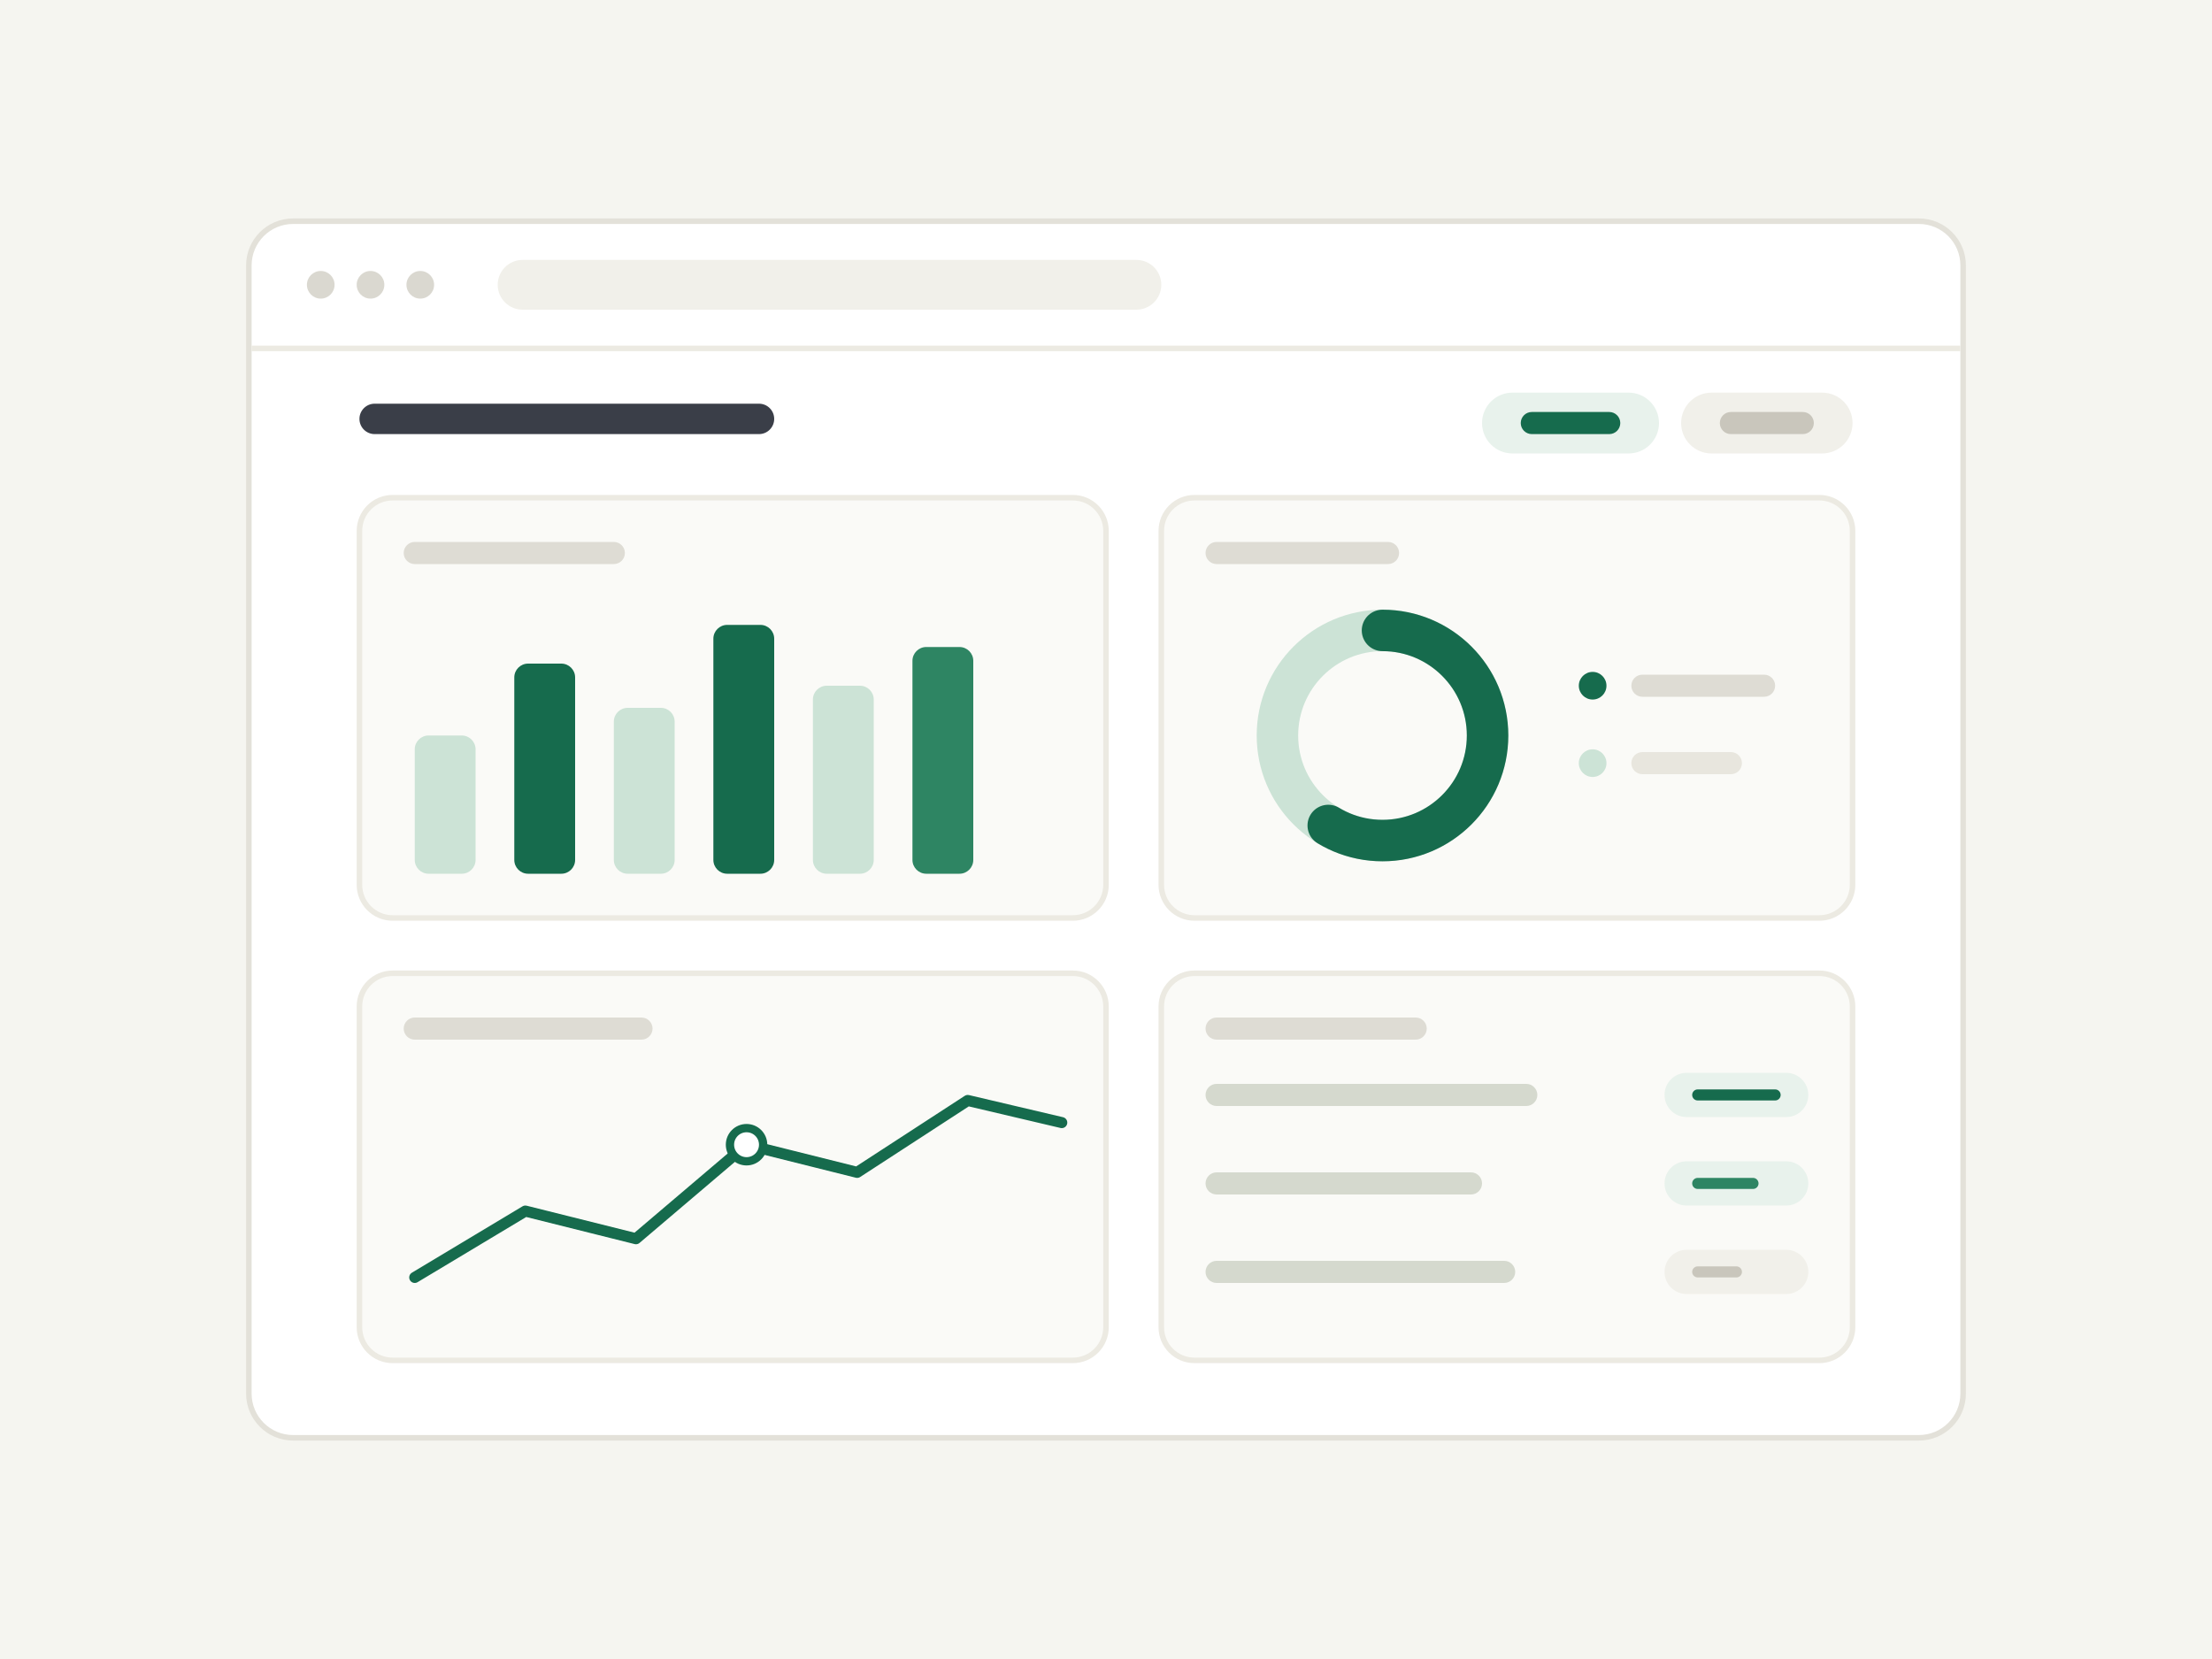
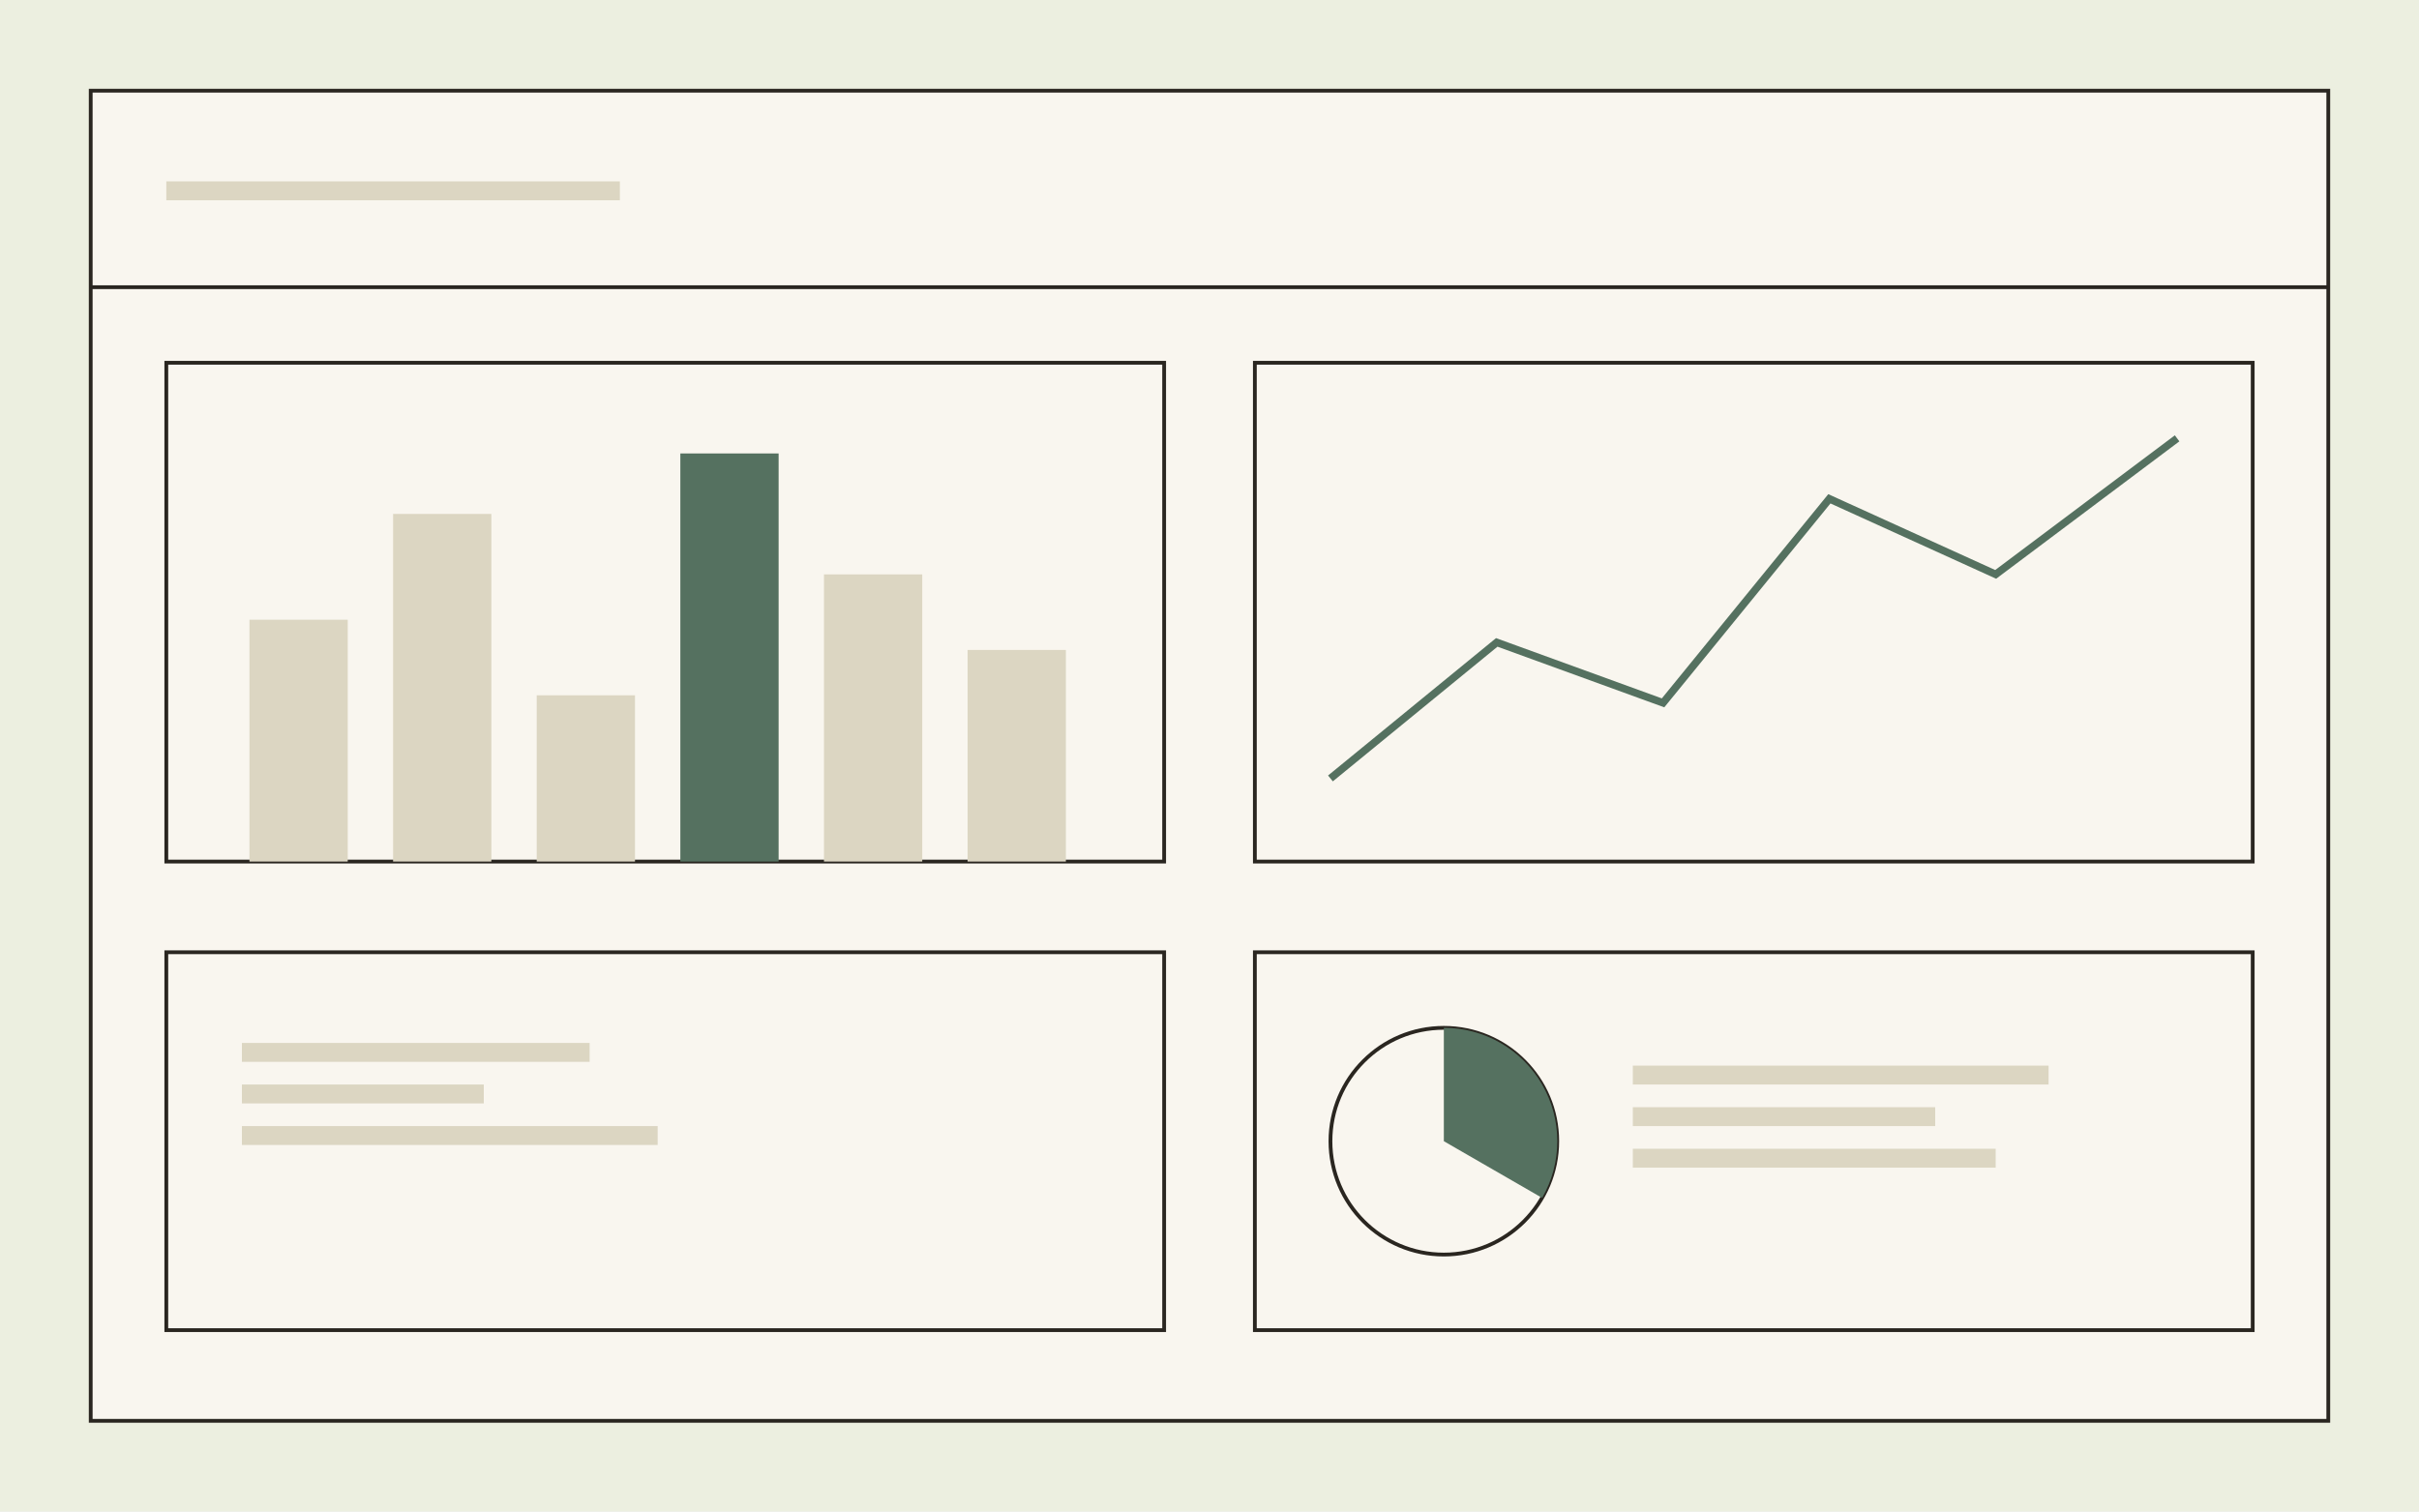
- <svg xmlns="http://www.w3.org/2000/svg" viewBox="0 0 800 600">
-   <rect width="800" height="600" fill="#F5F5F0" />
-   <rect x="90" y="80" width="620" height="440" rx="16" fill="#FFFFFF" stroke="#E3E1D9" stroke-width="2" />
-   <line x1="91" y1="126" x2="709" y2="126" stroke="#ECEAE2" stroke-width="2" />
-   <circle cx="116" cy="103" r="5" fill="#DAD8D0" />
-   <circle cx="134" cy="103" r="5" fill="#DAD8D0" />
-   <circle cx="152" cy="103" r="5" fill="#DAD8D0" />
-   <rect x="180" y="94" width="240" height="18" rx="9" fill="#F1F0EA" />
-   <rect x="130" y="146" width="150" height="11" rx="5.5" fill="#3A3E48" />
-   <rect x="536" y="142" width="64" height="22" rx="11" fill="#E8F2EC" />
-   <rect x="550" y="149" width="36" height="8" rx="4" fill="#166B4D" />
-   <rect x="608" y="142" width="62" height="22" rx="11" fill="#F1F0EA" />
-   <rect x="622" y="149" width="34" height="8" rx="4" fill="#C9C6BC" />
-   <g>
-     <rect x="130" y="180" width="270" height="152" rx="12" fill="#FAFAF7" stroke="#ECEAE2" stroke-width="2" />
-     <rect x="146" y="196" width="80" height="8" rx="4" fill="#DEDCD4" />
-     <rect x="150" y="266" width="22" height="50" rx="5" fill="#CCE3D6" />
-     <rect x="186" y="240" width="22" height="76" rx="5" fill="#166B4D" />
-     <rect x="222" y="256" width="22" height="60" rx="5" fill="#CCE3D6" />
-     <rect x="258" y="226" width="22" height="90" rx="5" fill="#166B4D" />
-     <rect x="294" y="248" width="22" height="68" rx="5" fill="#CCE3D6" />
-     <rect x="330" y="234" width="22" height="82" rx="5" fill="#2E8563" />
-   </g>
-   <g>
-     <rect x="420" y="180" width="250" height="152" rx="12" fill="#FAFAF7" stroke="#ECEAE2" stroke-width="2" />
-     <rect x="436" y="196" width="70" height="8" rx="4" fill="#DEDCD4" />
-     <circle cx="500" cy="266" r="38" fill="none" stroke="#CCE3D6" stroke-width="15" />
-     <circle cx="500" cy="266" r="38" fill="none" stroke="#166B4D" stroke-width="15" stroke-dasharray="140 240" stroke-linecap="round" transform="rotate(-90 500 266)" />
-     <circle cx="576" cy="248" r="5" fill="#166B4D" />
-     <rect x="590" y="244" width="52" height="8" rx="4" fill="#DEDCD4" />
-     <circle cx="576" cy="276" r="5" fill="#CCE3D6" />
-     <rect x="590" y="272" width="40" height="8" rx="4" fill="#E8E6DE" />
-   </g>
-   <g>
-     <rect x="130" y="352" width="270" height="140" rx="12" fill="#FAFAF7" stroke="#ECEAE2" stroke-width="2" />
-     <rect x="146" y="368" width="90" height="8" rx="4" fill="#DEDCD4" />
-     <polyline points="150,462 190,438 230,448 270,414 310,424 350,398 384,406" fill="none" stroke="#166B4D" stroke-width="4" stroke-linecap="round" stroke-linejoin="round" />
-     <circle cx="270" cy="414" r="6" fill="#FFFFFF" stroke="#166B4D" stroke-width="3" />
-   </g>
-   <g>
-     <rect x="420" y="352" width="250" height="140" rx="12" fill="#FAFAF7" stroke="#ECEAE2" stroke-width="2" />
-     <rect x="436" y="368" width="80" height="8" rx="4" fill="#DEDCD4" />
-     <rect x="436" y="392" width="120" height="8" rx="4" fill="#D5D9CE" />
-     <rect x="602" y="388" width="52" height="16" rx="8" fill="#E8F2EC" />
-     <rect x="612" y="394" width="32" height="4" rx="2" fill="#166B4D" />
-     <rect x="436" y="424" width="100" height="8" rx="4" fill="#D5D9CE" />
-     <rect x="602" y="420" width="52" height="16" rx="8" fill="#E8F2EC" />
-     <rect x="612" y="426" width="24" height="4" rx="2" fill="#2E8563" />
-     <rect x="436" y="456" width="112" height="8" rx="4" fill="#D5D9CE" />
-     <rect x="602" y="452" width="52" height="16" rx="8" fill="#F1F0EA" />
-     <rect x="612" y="458" width="18" height="4" rx="2" fill="#C9C6BC" />
-   </g>
+ <svg xmlns="http://www.w3.org/2000/svg" viewBox="0 0 640 400" role="img">
+   <rect width="640" height="400" fill="#ECEFE0" />
+   <rect x="24" y="24" width="592" height="352" fill="#F9F6EF" stroke="#2A2620" stroke-width="1" />
+   <line x1="24" y1="76" x2="616" y2="76" stroke="#2A2620" stroke-width="1" />
+   <rect x="44" y="48" width="120" height="5" fill="#DCD6C2" />
+   <rect x="44" y="96" width="264" height="132" fill="#F9F6EF" stroke="#2A2620" stroke-width="1" />
+   <rect x="66" y="164" width="26" height="64" fill="#DCD6C2" />
+   <rect x="104" y="136" width="26" height="92" fill="#DCD6C2" />
+   <rect x="142" y="184" width="26" height="44" fill="#DCD6C2" />
+   <rect x="180" y="120" width="26" height="108" fill="#557160" />
+   <rect x="218" y="152" width="26" height="76" fill="#DCD6C2" />
+   <rect x="256" y="172" width="26" height="56" fill="#DCD6C2" />
+   <rect x="332" y="96" width="264" height="132" fill="#F9F6EF" stroke="#2A2620" stroke-width="1" />
+   <polyline points="352,206 396,170 440,186 484,132 528,152 576,116" fill="none" stroke="#557160" stroke-width="2" />
+   <rect x="44" y="252" width="264" height="100" fill="#F9F6EF" stroke="#2A2620" stroke-width="1" />
+   <rect x="64" y="276" width="92" height="5" fill="#DCD6C2" />
+   <rect x="64" y="287" width="64" height="5" fill="#DCD6C2" />
+   <rect x="64" y="298" width="110" height="5" fill="#DCD6C2" />
+   <rect x="332" y="252" width="264" height="100" fill="#F9F6EF" stroke="#2A2620" stroke-width="1" />
+   <circle cx="382" cy="302" r="30" fill="none" stroke="#2A2620" stroke-width="1" />
+   <path d="M382 272 A30 30 0 0 1 408 317 L382 302 Z" fill="#557160" />
+   <rect x="432" y="282" width="110" height="5" fill="#DCD6C2" />
+   <rect x="432" y="293" width="80" height="5" fill="#DCD6C2" />
+   <rect x="432" y="304" width="96" height="5" fill="#DCD6C2" />
</svg>
